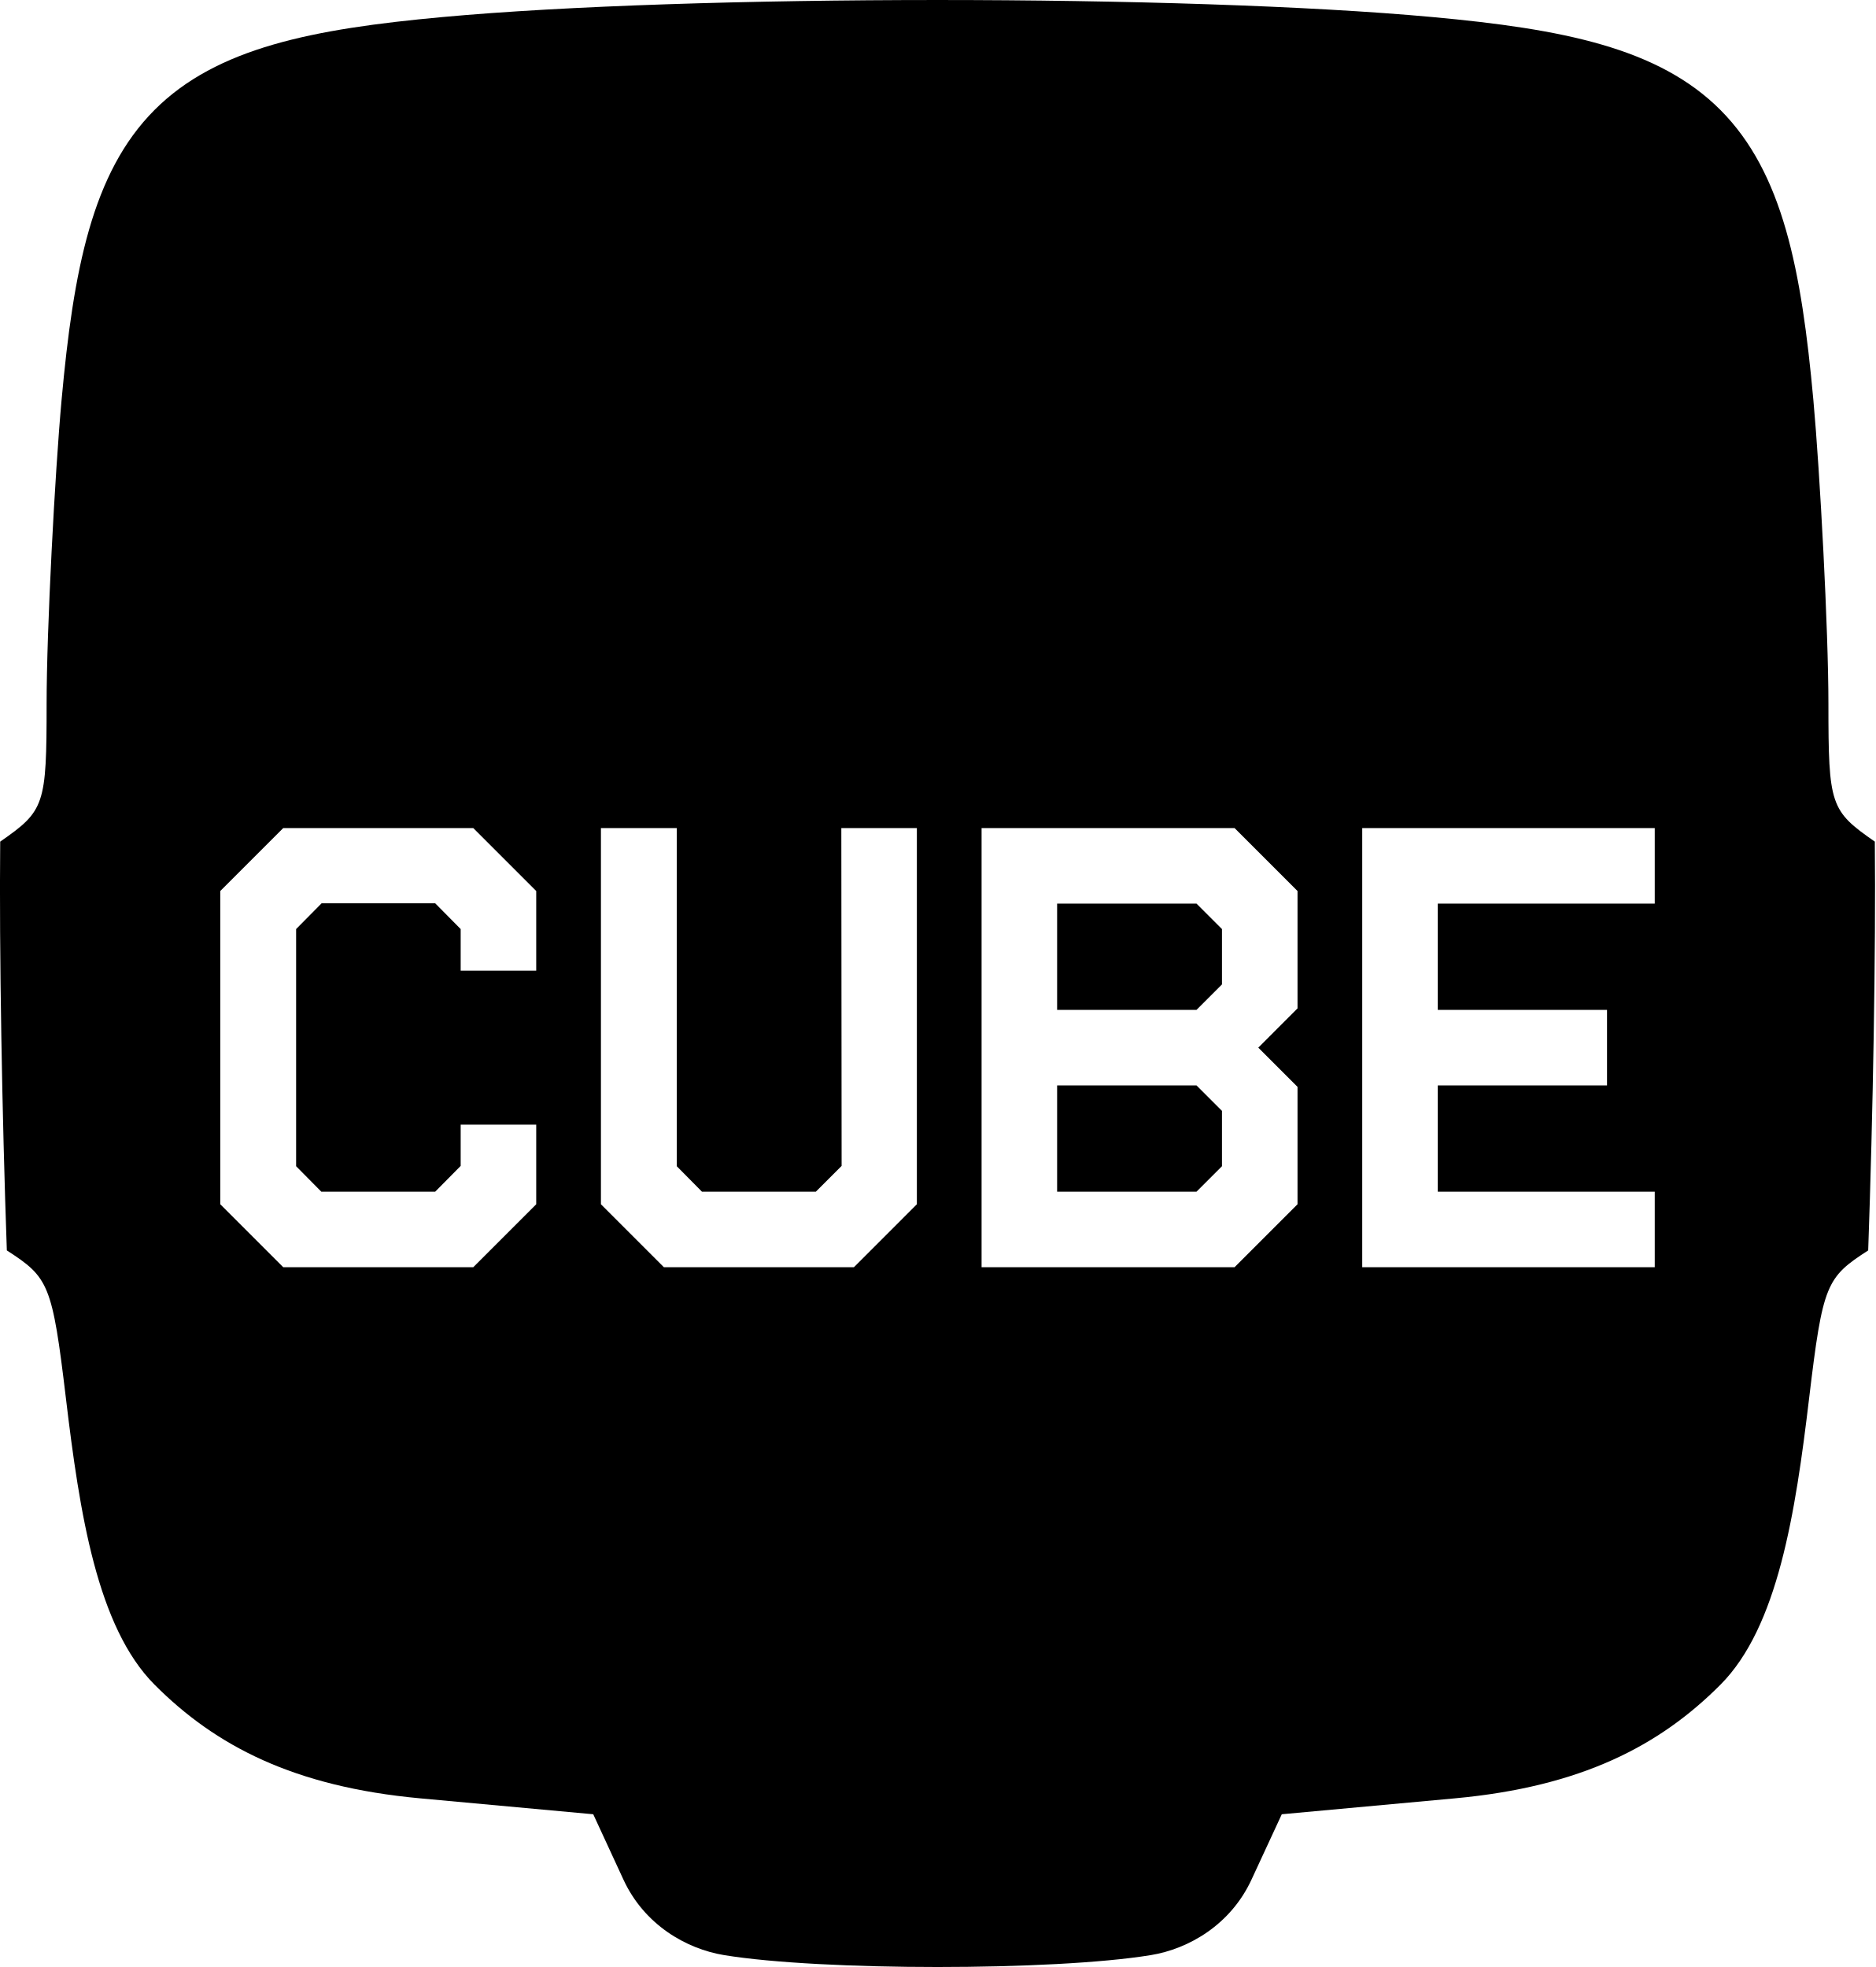
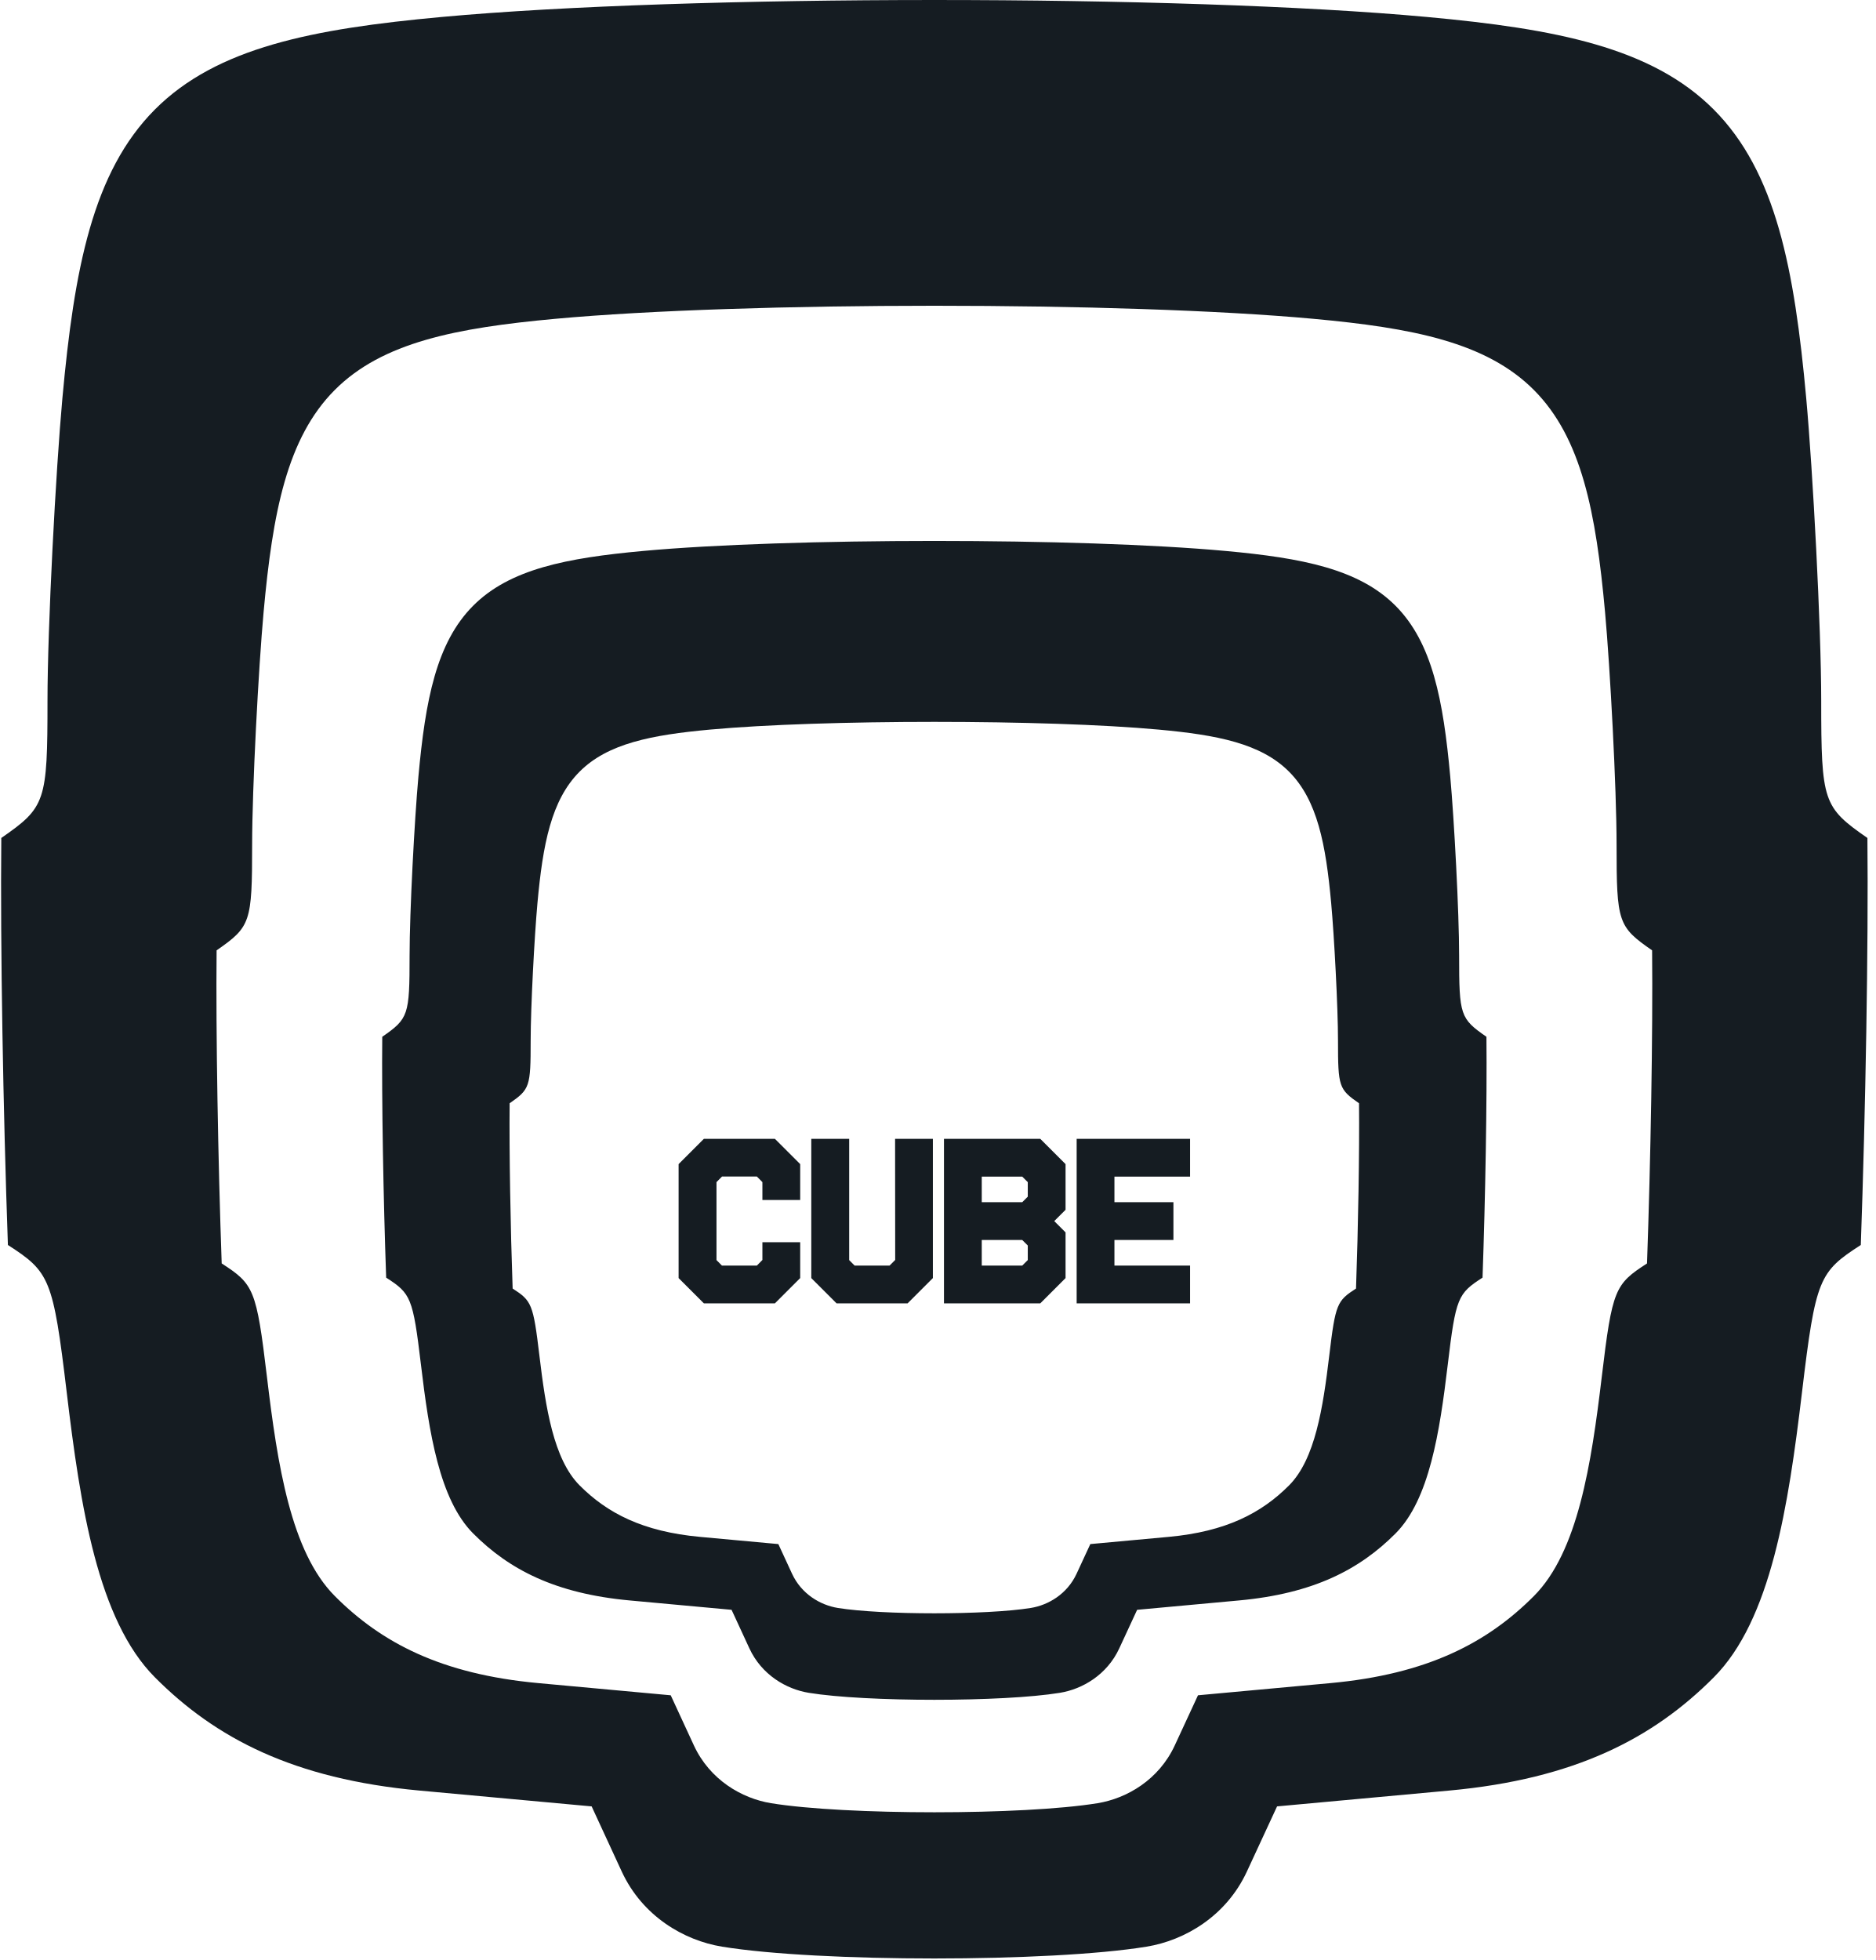
- <svg xmlns="http://www.w3.org/2000/svg" width="100%" height="100%" viewBox="0 0 4890 5130" version="1.1" xml:space="preserve" style="fill-rule:evenodd;clip-rule:evenodd;stroke-linejoin:round;stroke-miterlimit:2;">
-   <g transform="matrix(26.2233,1.89698e-15,-1.89782e-15,26.2118,-19070.4,-3688.61)">
-     <g id="_3">
-       <path d="M771.222,142.421C795.823,140.158 845.084,140.158 869.685,142.421C882.521,143.601 892.129,145.453 898.319,151.673C904.526,157.91 906.375,167.587 907.553,180.523C908.215,187.783 909.05,203.378 909.05,210.756C909.05,220.843 909.242,221.391 913.665,224.463C913.771,235.331 913.48,251.68 913.005,265.138C908.838,267.829 908.489,268.471 907.128,279.87C905.768,291.269 904.027,302.606 898.319,308.342C892.257,314.434 884.463,318.501 871.891,319.657L854.693,321.239L851.675,327.755C849.609,332.215 845.468,334.634 841.658,335.256C832.023,336.831 808.884,336.831 799.249,335.256C795.439,334.634 791.298,332.215 789.232,327.755C787.561,324.148 786.223,321.239 786.223,321.239L769.025,319.657C756.453,318.501 748.659,314.434 742.597,308.342C736.889,302.606 735.148,291.269 733.788,279.87C732.427,268.471 732.077,267.829 727.911,265.138C727.436,251.68 727.145,235.331 727.251,224.463C731.674,221.391 731.866,220.843 731.866,210.756C731.866,203.378 732.692,187.783 733.354,180.523C734.532,167.587 736.381,157.91 742.588,151.673C748.777,145.453 758.386,143.601 771.222,142.421ZM824.84,266.809L849.997,266.809L856.257,260.546L856.257,248.865L852.356,244.962L856.257,241.058L856.257,229.377L849.997,223.114L824.84,223.114L824.84,266.809ZM832.352,248.719L846.212,248.719L848.745,251.254L848.745,256.759L846.212,259.293L832.352,259.293L832.352,248.719ZM832.352,230.63L846.212,230.63L848.745,233.164L848.745,238.67L846.212,241.204L832.352,241.204L832.352,230.63ZM786.988,260.546L793.248,266.809L812.145,266.809L818.405,260.546L818.405,223.114L810.893,223.114L810.922,256.73L808.36,259.293L797.033,259.293L794.529,256.759L794.529,223.114L786.988,223.114L786.988,260.546ZM749.136,260.546L755.396,266.809L774.293,266.809L780.553,260.546L780.553,252.623L773.041,252.623L773.041,256.73L770.508,259.293L759.181,259.293L756.677,256.759L756.677,233.164L759.21,230.601L770.508,230.601L773.041,233.164L773.041,237.301L780.553,237.301L780.553,229.377L774.293,223.114L755.396,223.114L749.136,229.377L749.136,260.546ZM862.692,223.114L862.692,266.809L891.78,266.809L891.78,259.293L870.204,259.293L870.204,248.719L887.034,248.719L887.034,241.204L870.204,241.204L870.204,230.63L891.78,230.63L891.78,223.114L862.692,223.114Z" />
-     </g>
+ <svg xmlns="http://www.w3.org/2000/svg" width="100%" height="100%" viewBox="0 0 201 210" version="1.1" xml:space="preserve" style="fill-rule:evenodd;clip-rule:evenodd;stroke-linejoin:round;stroke-miterlimit:2;">
+   <rect id="collection-cube-logo" x="0.114" y="0" width="200" height="209.836" style="fill:none;" />
+   <clipPath id="_clip1">
+     <rect x="0.114" y="0" width="200" height="209.836" />
+   </clipPath>
+   <g clip-path="url(#_clip1)">
+     <path d="M47.302,1.82c26.388,-2.426 79.226,-2.426 105.615,0c13.769,1.266 24.075,3.251 30.714,9.92c6.658,6.688 8.641,17.063 9.905,30.932c0.709,7.784 1.606,24.504 1.606,32.414c0,10.815 0.205,11.403 4.95,14.696c0.114,11.653 -0.198,29.181 -0.708,43.61c-4.469,2.885 -4.844,3.574 -6.303,15.795c-1.459,12.222 -3.326,24.377 -9.449,30.527c-6.502,6.531 -14.863,10.892 -28.348,12.132l-18.447,1.696l-3.237,6.986c-2.216,4.782 -6.658,7.376 -10.744,8.043c-10.335,1.688 -35.155,1.688 -45.49,0c-4.086,-0.667 -8.528,-3.261 -10.744,-8.043c-1.792,-3.867 -3.228,-6.986 -3.228,-6.986l-18.447,-1.696c-13.485,-1.24 -21.845,-5.6 -28.348,-12.132c-6.123,-6.15 -7.99,-18.305 -9.449,-30.527c-1.459,-12.222 -1.834,-12.91 -6.303,-15.795c-0.51,-14.428 -0.822,-31.957 -0.708,-43.61c4.745,-3.293 4.95,-3.881 4.95,-14.696c0,-7.911 0.887,-24.63 1.596,-32.414c1.264,-13.869 3.247,-24.245 9.905,-30.932c6.639,-6.669 16.945,-8.654 30.714,-9.92Zm12.187,32.339c-10.591,0.974 -18.519,2.501 -23.626,7.631c-5.122,5.144 -6.647,13.125 -7.619,23.794c-0.546,5.988 -1.228,18.849 -1.228,24.934c0,8.319 -0.158,8.771 -3.807,11.305c-0.087,8.964 0.152,22.447 0.545,33.546c3.438,2.22 3.726,2.749 4.849,12.15c1.123,9.402 2.559,18.751 7.269,23.482c5.002,5.024 11.433,8.378 21.806,9.332l14.19,1.305c0,0 1.104,2.399 2.483,5.374c1.705,3.679 5.121,5.674 8.265,6.187c7.95,1.298 27.043,1.298 34.992,0c3.143,-0.513 6.56,-2.508 8.265,-6.187l2.49,-5.374l14.19,-1.305c10.373,-0.954 16.804,-4.308 21.806,-9.332c4.71,-4.731 6.146,-14.081 7.269,-23.482c1.123,-9.402 1.411,-9.931 4.849,-12.15c0.392,-11.099 0.632,-24.582 0.545,-33.546c-3.65,-2.533 -3.807,-2.985 -3.807,-11.305c0,-6.085 -0.69,-18.946 -1.235,-24.934c-0.972,-10.669 -2.498,-18.65 -7.619,-23.794c-5.107,-5.13 -13.035,-6.657 -23.626,-7.631c-20.299,-1.866 -60.943,-1.866 -81.242,0Zm9.375,24.876c15.614,-1.436 46.88,-1.436 62.494,0c8.147,0.749 14.245,1.924 18.174,5.87c3.94,3.957 5.113,10.096 5.861,18.303c0.42,4.606 0.95,14.499 0.95,19.18c0,6.399 0.121,6.747 2.929,8.696c0.067,6.895 -0.117,17.267 -0.419,25.805c-2.644,1.707 -2.866,2.115 -3.73,9.346c-0.864,7.232 -1.968,14.424 -5.591,18.063c-3.848,3.865 -8.794,6.445 -16.774,7.178l-10.915,1.004l-1.915,4.133c-1.311,2.83 -3.939,4.364 -6.357,4.759c-6.115,0.999 -20.802,0.999 -26.917,0c-2.418,-0.395 -5.046,-1.929 -6.357,-4.759c-1.06,-2.288 -1.91,-4.133 -1.91,-4.133l-10.915,-1.004c-7.979,-0.734 -12.926,-3.314 -16.774,-7.178c-3.623,-3.639 -4.728,-10.831 -5.591,-18.063c-0.864,-7.232 -1.085,-7.639 -3.73,-9.346c-0.302,-8.537 -0.486,-18.909 -0.419,-25.805c2.807,-1.949 2.929,-2.297 2.929,-8.696c0,-4.681 0.525,-14.574 0.945,-19.18c0.748,-8.207 1.921,-14.346 5.861,-18.303c3.928,-3.946 10.027,-5.121 18.174,-5.87Zm7.211,19.136c-6.267,0.576 -10.958,1.48 -13.98,4.515c-3.031,3.044 -3.933,7.766 -4.508,14.079c-0.323,3.543 -0.727,11.153 -0.727,14.754c0,4.923 -0.093,5.19 -2.253,6.689c-0.052,5.304 0.09,13.282 0.322,19.85c2.034,1.313 2.205,1.627 2.869,7.19c0.664,5.563 1.514,11.096 4.301,13.895c2.96,2.973 6.765,4.958 12.903,5.522l8.397,0.772c0,0 0.653,1.419 1.469,3.18c1.009,2.177 3.03,3.357 4.89,3.661c4.704,0.768 16.002,0.768 20.706,0c1.86,-0.304 3.882,-1.484 4.89,-3.661l1.473,-3.18l8.397,-0.772c6.138,-0.564 9.943,-2.549 12.903,-5.522c2.787,-2.799 3.637,-8.332 4.301,-13.895c0.664,-5.563 0.835,-5.876 2.869,-7.19c0.232,-6.567 0.374,-14.546 0.322,-19.85c-2.16,-1.499 -2.253,-1.767 -2.253,-6.689c0,-3.601 -0.408,-11.211 -0.731,-14.754c-0.575,-6.313 -1.478,-11.035 -4.508,-14.079c-3.022,-3.035 -7.713,-3.939 -13.98,-4.515c-12.011,-1.104 -36.061,-1.104 -48.072,0Zm10.854,43.845l4.06,0l-0,12.993l0.583,0.59l3.744,0l0.603,-0.603l-0.011,-12.98l4.049,0l0,14.921l-2.711,2.711l-7.606,0l-2.711,-2.711l0,-14.921Zm14.217,0l10.317,0l2.711,2.711l-0,4.894l-1.211,1.211l1.211,1.211l-0,4.894l-2.711,2.711l-10.317,0l0,-17.631Zm4.049,10.84l0,2.743l4.338,0l0.592,-0.592l0,-1.559l-0.592,-0.592l-4.338,-0Zm0,-6.791l0,2.743l4.338,0l0.592,-0.592l0,-1.559l-0.592,-0.592l-4.338,-0Zm-32.483,-1.338l2.711,-2.711l7.606,0l2.711,2.711l0,3.842l-4.049,0l-0,-1.914l-0.594,-0.601l-3.731,0l-0.594,0.601l-0,8.354l0.583,0.59l3.742,-0l0.594,-0.601l0,-1.903l4.049,0l0,3.842l-2.711,2.711l-7.606,0l-2.711,-2.711l0,-12.21Zm54.803,-2.711l0,4.049l-8.104,-0l0,2.743l6.321,-0l-0,4.049l-6.321,-0l0,2.743l8.104,0l0,4.049l-12.152,0l0,-17.631l12.152,0Z" style="fill:#151c22;" />
  </g>
</svg>
